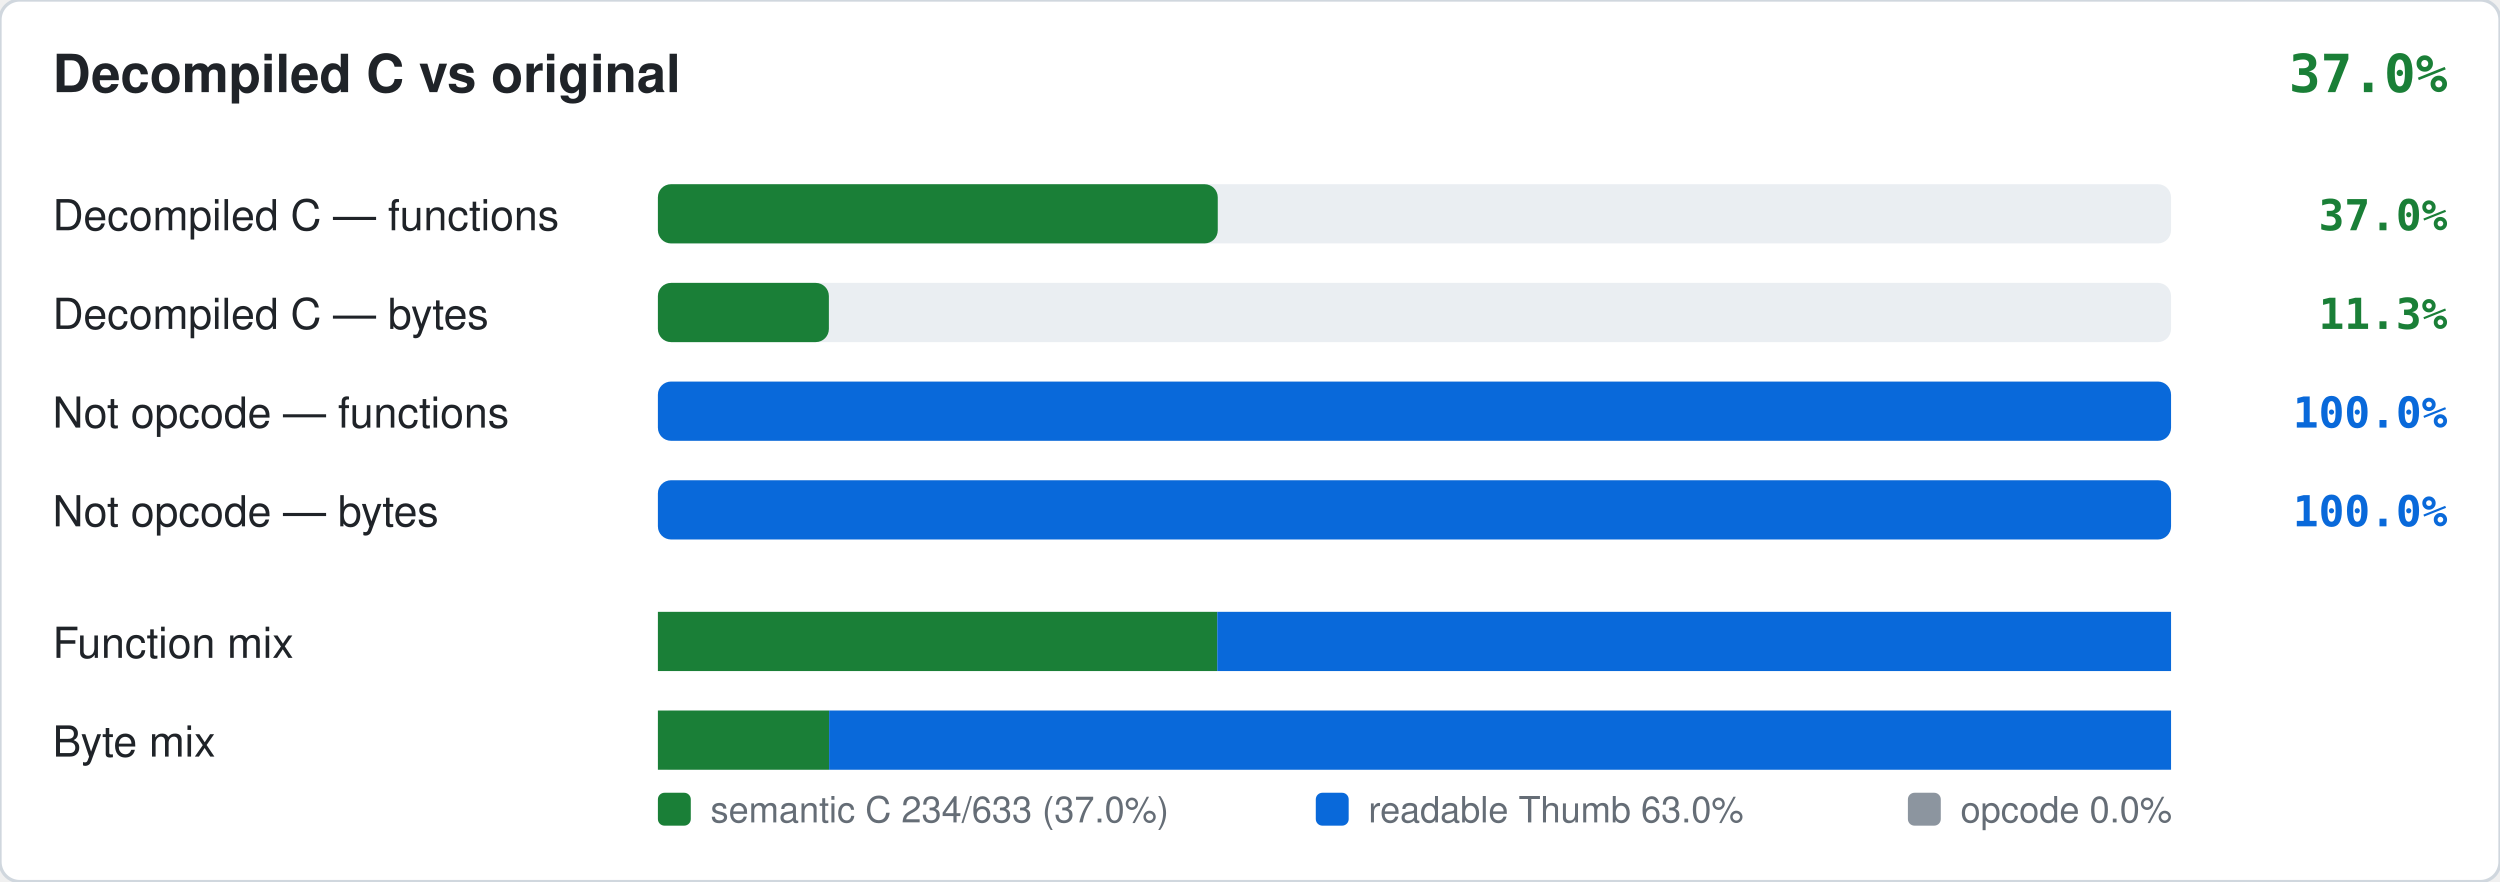
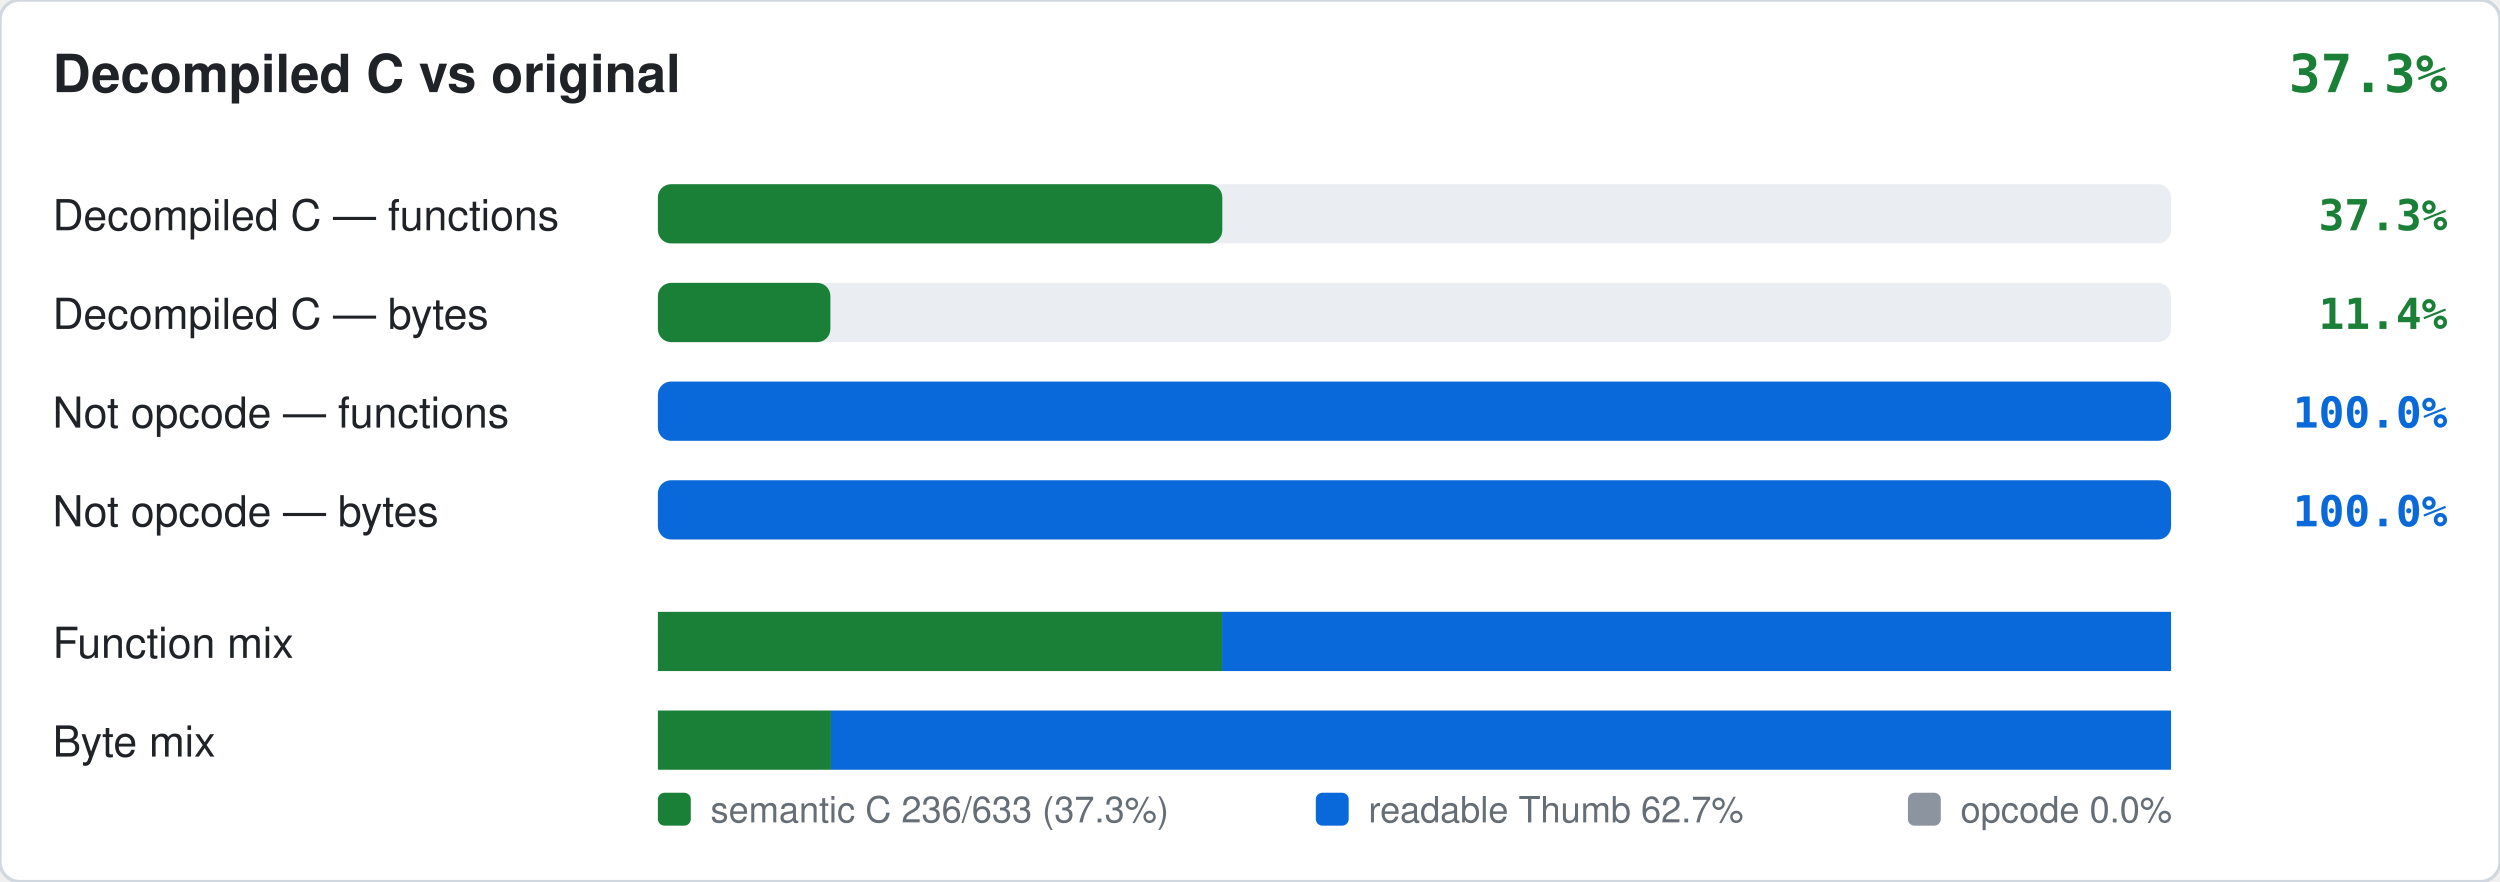
- <svg xmlns="http://www.w3.org/2000/svg" width="760" height="268" viewBox="0 0 760 268" role="img" aria-label="Decompiled C 37.0% functions, 11.3% bytes (234/633, 10,214/90,272)">
+ <svg xmlns="http://www.w3.org/2000/svg" width="760" height="268" viewBox="0 0 760 268" role="img" aria-label="Decompiled C 37.3% functions, 11.4% bytes (236/633, 10,324/90,272)">
  <rect width="760" height="268" rx="6" fill="#ffffff" stroke="#d0d7de" />
  <text x="16" y="28" font-family="-apple-system,BlinkMacSystemFont,Segoe UI,Helvetica,Arial,sans-serif" font-size="16" font-weight="600" fill="#1f2328">Decompiled C vs original</text>
-   <text x="744" y="28" text-anchor="end" font-family="ui-monospace,SFMono-Regular,Menlo,Consolas,monospace" font-size="16" font-weight="700" fill="#1a7f37">37.0%</text>
+   <text x="744" y="28" text-anchor="end" font-family="ui-monospace,SFMono-Regular,Menlo,Consolas,monospace" font-size="16" font-weight="700" fill="#1a7f37">37.3%</text>
  <text x="16" y="70" font-family="-apple-system,BlinkMacSystemFont,Segoe UI,Helvetica,Arial,sans-serif" font-size="13" fill="#1f2328">Decompiled C — functions</text>
  <rect x="200.00" y="56.00" width="460.00" height="18.00" rx="4" fill="#eaeef2" />
-   <rect x="200.00" y="56.00" width="170.20" height="18.00" rx="4" fill="#1a7f37" />
-   <text x="744" y="70" text-anchor="end" font-family="ui-monospace,SFMono-Regular,Menlo,Consolas,monospace" font-size="13" font-weight="700" fill="#1a7f37">37.0%</text>
+   <rect x="200.00" y="56.00" width="171.58" height="18.00" rx="4" fill="#1a7f37" />
+   <text x="744" y="70" text-anchor="end" font-family="ui-monospace,SFMono-Regular,Menlo,Consolas,monospace" font-size="13" font-weight="700" fill="#1a7f37">37.3%</text>
  <text x="16" y="100" font-family="-apple-system,BlinkMacSystemFont,Segoe UI,Helvetica,Arial,sans-serif" font-size="13" fill="#1f2328">Decompiled C — bytes</text>
  <rect x="200.00" y="86.00" width="460.00" height="18.00" rx="4" fill="#eaeef2" />
-   <rect x="200.00" y="86.00" width="51.98" height="18.00" rx="4" fill="#1a7f37" />
-   <text x="744" y="100" text-anchor="end" font-family="ui-monospace,SFMono-Regular,Menlo,Consolas,monospace" font-size="13" font-weight="700" fill="#1a7f37">11.3%</text>
+   <rect x="200.00" y="86.00" width="52.44" height="18.00" rx="4" fill="#1a7f37" />
+   <text x="744" y="100" text-anchor="end" font-family="ui-monospace,SFMono-Regular,Menlo,Consolas,monospace" font-size="13" font-weight="700" fill="#1a7f37">11.4%</text>
  <text x="16" y="130" font-family="-apple-system,BlinkMacSystemFont,Segoe UI,Helvetica,Arial,sans-serif" font-size="13" fill="#1f2328">Not opcode — functions</text>
  <rect x="200.00" y="116.00" width="460.00" height="18.00" rx="4" fill="#eaeef2" />
  <rect x="200.00" y="116.00" width="460.00" height="18.00" rx="4" fill="#0969da" />
  <text x="744" y="130" text-anchor="end" font-family="ui-monospace,SFMono-Regular,Menlo,Consolas,monospace" font-size="13" font-weight="700" fill="#0969da">100.0%</text>
  <text x="16" y="160" font-family="-apple-system,BlinkMacSystemFont,Segoe UI,Helvetica,Arial,sans-serif" font-size="13" fill="#1f2328">Not opcode — bytes</text>
  <rect x="200.00" y="146.00" width="460.00" height="18.00" rx="4" fill="#eaeef2" />
  <rect x="200.00" y="146.00" width="460.00" height="18.00" rx="4" fill="#0969da" />
  <text x="744" y="160" text-anchor="end" font-family="ui-monospace,SFMono-Regular,Menlo,Consolas,monospace" font-size="13" font-weight="700" fill="#0969da">100.0%</text>
  <text x="16" y="200" font-family="-apple-system,BlinkMacSystemFont,Segoe UI,Helvetica,Arial,sans-serif" font-size="13" fill="#1f2328">Function mix</text>
  <rect x="200.00" y="186.00" width="460.00" height="18.00" rx="4" fill="#eaeef2" />
-   <rect x="200.00" y="186.00" width="170.05" height="18.00" fill="#1a7f37" />
-   <rect x="370.05" y="186.00" width="289.95" height="18.00" fill="#0969da" />
+   <rect x="200.00" y="186.00" width="171.50" height="18.00" fill="#1a7f37" />
+   <rect x="371.50" y="186.00" width="288.50" height="18.00" fill="#0969da" />
  <text x="16" y="230" font-family="-apple-system,BlinkMacSystemFont,Segoe UI,Helvetica,Arial,sans-serif" font-size="13" fill="#1f2328">Byte mix</text>
  <rect x="200.00" y="216.00" width="460.00" height="18.00" rx="4" fill="#eaeef2" />
-   <rect x="200.00" y="216.00" width="52.05" height="18.00" fill="#1a7f37" />
-   <rect x="252.05" y="216.00" width="407.95" height="18.00" fill="#0969da" />
+   <rect x="200.00" y="216.00" width="52.61" height="18.00" fill="#1a7f37" />
+   <rect x="252.61" y="216.00" width="407.39" height="18.00" fill="#0969da" />
  <rect x="200" y="241" width="10" height="10" rx="2" fill="#1a7f37" />
-   <text x="216" y="250" font-family="-apple-system,BlinkMacSystemFont,Segoe UI,Helvetica,Arial,sans-serif" font-size="11" fill="#656d76">semantic C 234/633 (37.0%)</text>
+   <text x="216" y="250" font-family="-apple-system,BlinkMacSystemFont,Segoe UI,Helvetica,Arial,sans-serif" font-size="11" fill="#656d76">semantic C 236/633 (37.3%)</text>
  <rect x="400" y="241" width="10" height="10" rx="2" fill="#0969da" />
-   <text x="416" y="250" font-family="-apple-system,BlinkMacSystemFont,Segoe UI,Helvetica,Arial,sans-serif" font-size="11" fill="#656d76">readable Thumb 63.0%</text>
+   <text x="416" y="250" font-family="-apple-system,BlinkMacSystemFont,Segoe UI,Helvetica,Arial,sans-serif" font-size="11" fill="#656d76">readable Thumb 62.7%</text>
  <rect x="580" y="241" width="10" height="10" rx="2" fill="#8c959f" />
  <text x="596" y="250" font-family="-apple-system,BlinkMacSystemFont,Segoe UI,Helvetica,Arial,sans-serif" font-size="11" fill="#656d76">opcode 0.0%</text>
</svg>
